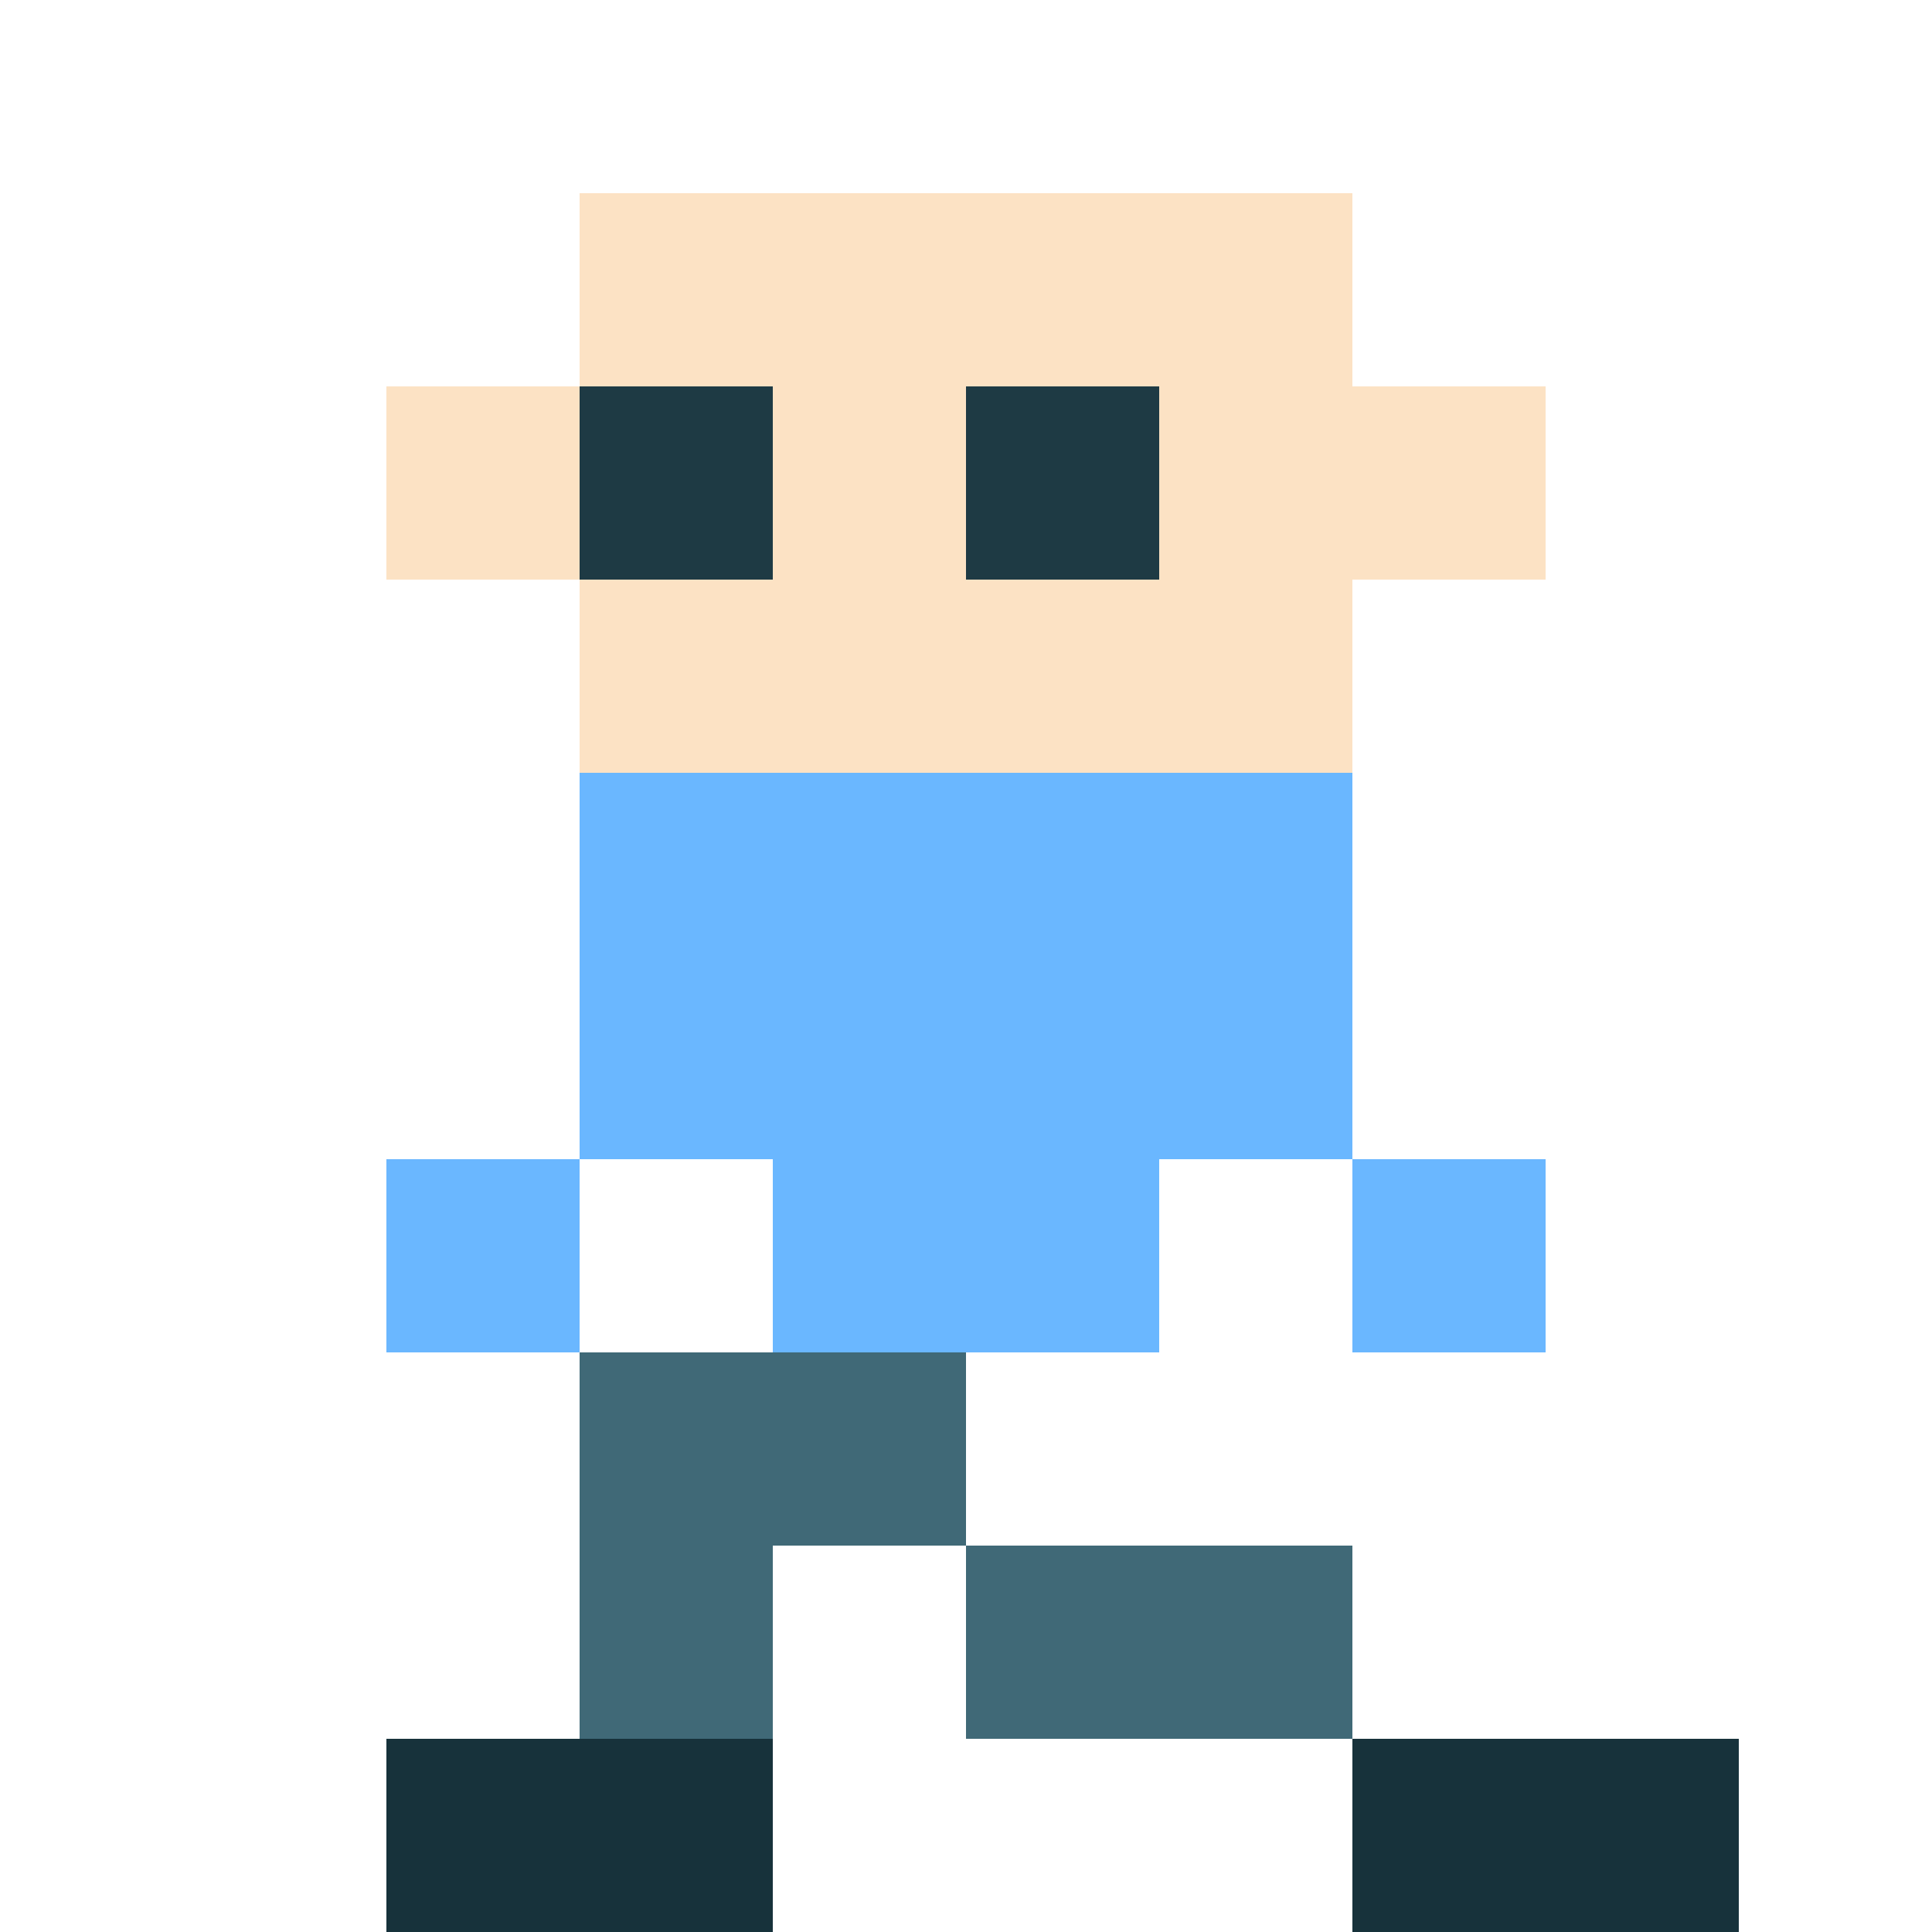
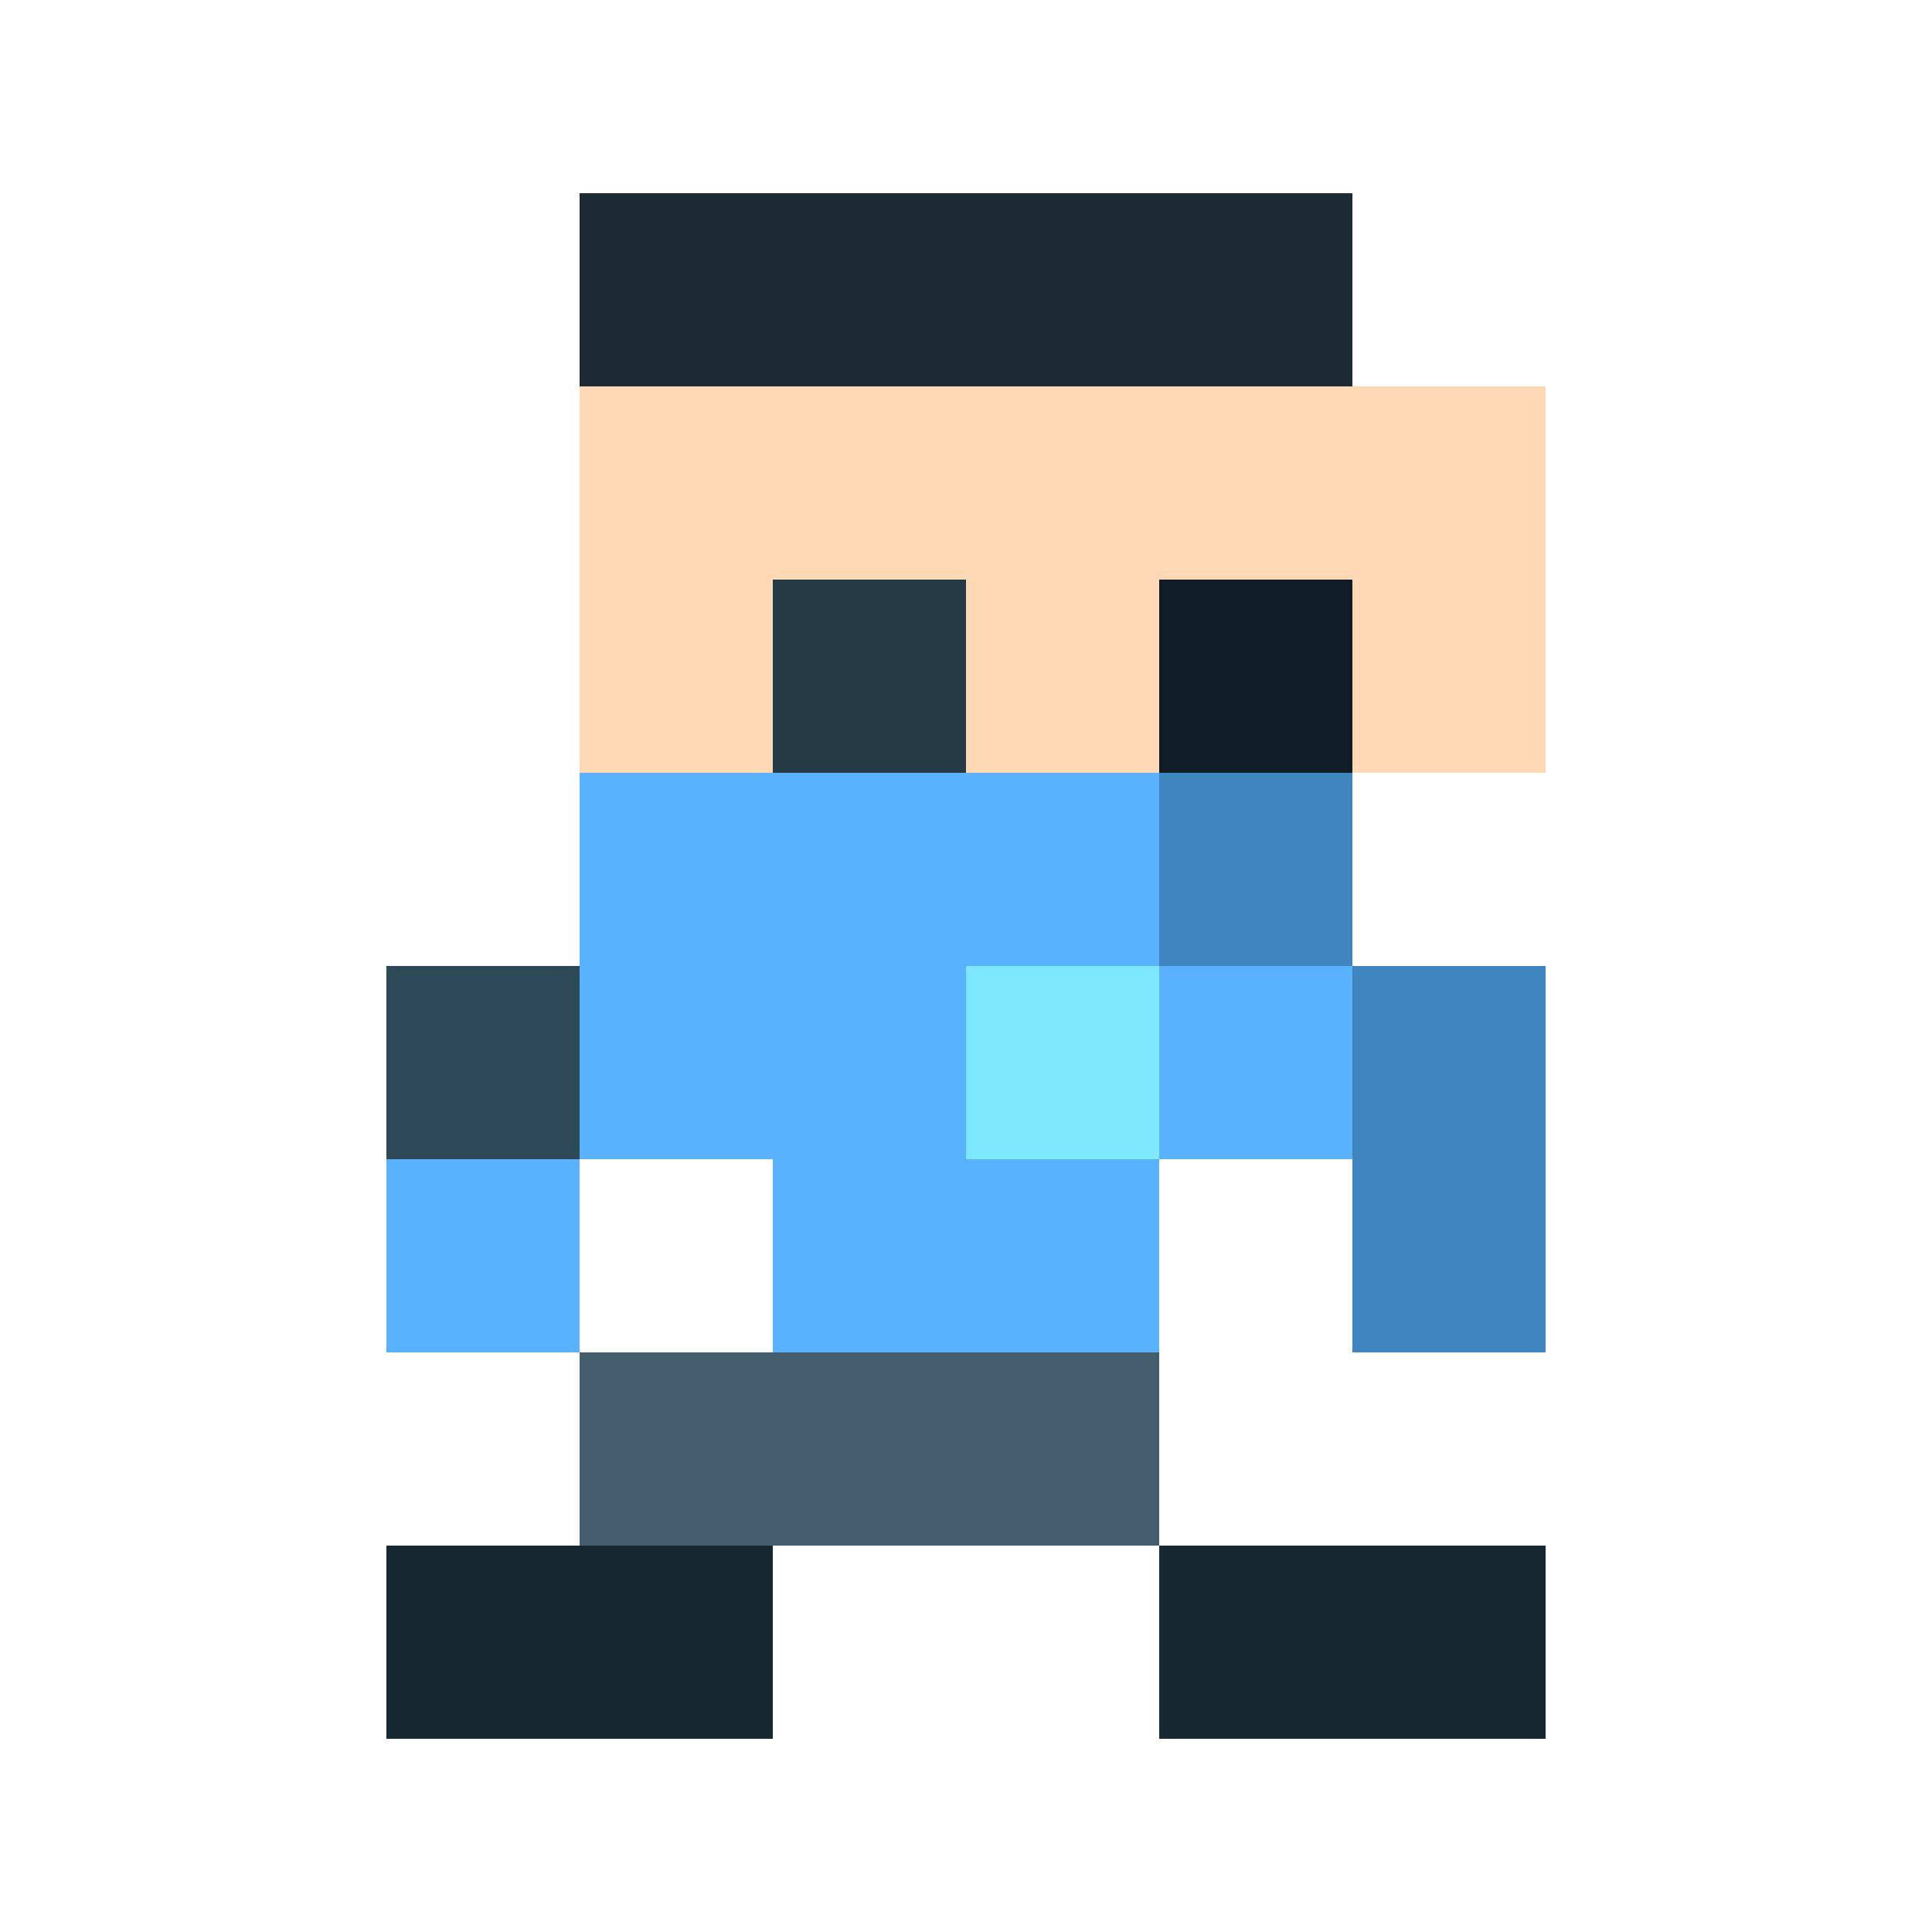
- <svg xmlns="http://www.w3.org/2000/svg" width="100%" height="100%" viewBox="0 0 40 40">
-   <rect x="12" y="4" width="4" height="4" fill="#fce2c4" />
-   <rect x="16" y="4" width="4" height="4" fill="#fce2c4" />
-   <rect x="20" y="4" width="4" height="4" fill="#fce2c4" />
-   <rect x="24" y="4" width="4" height="4" fill="#fce2c4" />
-   <rect x="8" y="8" width="4" height="4" fill="#fce2c4" />
-   <rect x="12" y="8" width="4" height="4" fill="#1e3a44" />
-   <rect x="16" y="8" width="4" height="4" fill="#fce2c4" />
-   <rect x="20" y="8" width="4" height="4" fill="#1e3a44" />
-   <rect x="24" y="8" width="4" height="4" fill="#fce2c4" />
-   <rect x="28" y="8" width="4" height="4" fill="#fce2c4" />
-   <rect x="12" y="12" width="4" height="4" fill="#fce2c4" />
-   <rect x="16" y="12" width="4" height="4" fill="#fce2c4" />
-   <rect x="20" y="12" width="4" height="4" fill="#fce2c4" />
-   <rect x="24" y="12" width="4" height="4" fill="#fce2c4" />
-   <rect x="12" y="16" width="4" height="4" fill="#6ab7ff" />
-   <rect x="16" y="16" width="4" height="4" fill="#6ab7ff" />
-   <rect x="20" y="16" width="4" height="4" fill="#6ab7ff" />
-   <rect x="24" y="16" width="4" height="4" fill="#6ab7ff" />
-   <rect x="12" y="20" width="4" height="4" fill="#6ab7ff" />
-   <rect x="16" y="20" width="4" height="4" fill="#6ab7ff" />
-   <rect x="20" y="20" width="4" height="4" fill="#6ab7ff" />
-   <rect x="24" y="20" width="4" height="4" fill="#6ab7ff" />
-   <rect x="8" y="24" width="4" height="4" fill="#6ab7ff" />
-   <rect x="16" y="24" width="4" height="4" fill="#6ab7ff" />
-   <rect x="20" y="24" width="4" height="4" fill="#6ab7ff" />
-   <rect x="28" y="24" width="4" height="4" fill="#6ab7ff" />
-   <rect x="12" y="28" width="4" height="4" fill="#406977" />
-   <rect x="16" y="28" width="4" height="4" fill="#406977" />
-   <rect x="12" y="32" width="4" height="4" fill="#406977" />
-   <rect x="20" y="32" width="4" height="4" fill="#406977" />
-   <rect x="24" y="32" width="4" height="4" fill="#406977" />
-   <rect x="8" y="36" width="4" height="4" fill="#17323b" />
-   <rect x="12" y="36" width="4" height="4" fill="#17323b" />
-   <rect x="28" y="36" width="4" height="4" fill="#17323b" />
-   <rect x="32" y="36" width="4" height="4" fill="#17323b" />
+ <svg xmlns="http://www.w3.org/2000/svg" viewBox="0 0 40 40" width="100%" height="100%" shape-rendering="crispEdges" preserveAspectRatio="xMidYMid meet">
+   <rect x="12" y="4" width="4" height="4" fill="#1b2a33" />
+   <rect x="16" y="4" width="4" height="4" fill="#1b2a33" />
+   <rect x="20" y="4" width="4" height="4" fill="#1b2a33" />
+   <rect x="24" y="4" width="4" height="4" fill="#1b2a33" />
+   <rect x="12" y="8" width="4" height="4" fill="#ffd8b5" />
+   <rect x="16" y="8" width="4" height="4" fill="#ffd8b5" />
+   <rect x="20" y="8" width="4" height="4" fill="#ffd8b5" />
+   <rect x="24" y="8" width="4" height="4" fill="#ffd8b5" />
+   <rect x="28" y="8" width="4" height="4" fill="#ffd8b5" />
+   <rect x="12" y="12" width="4" height="4" fill="#ffd8b5" />
+   <rect x="16" y="12" width="4" height="4" fill="#243945" />
+   <rect x="20" y="12" width="4" height="4" fill="#ffd8b5" />
+   <rect x="24" y="12" width="4" height="4" fill="#0f1e26" />
+   <rect x="28" y="12" width="4" height="4" fill="#ffd8b5" />
+   <rect x="12" y="16" width="4" height="4" fill="#5ab2ff" />
+   <rect x="16" y="16" width="4" height="4" fill="#5ab2ff" />
+   <rect x="20" y="16" width="4" height="4" fill="#5ab2ff" />
+   <rect x="24" y="16" width="4" height="4" fill="#3f86c1" />
+   <rect x="8" y="20" width="4" height="4" fill="#2d4856" />
+   <rect x="12" y="20" width="4" height="4" fill="#5ab2ff" />
+   <rect x="16" y="20" width="4" height="4" fill="#5ab2ff" />
+   <rect x="20" y="20" width="4" height="4" fill="#7de8ff" />
+   <rect x="24" y="20" width="4" height="4" fill="#5ab2ff" />
+   <rect x="28" y="20" width="4" height="4" fill="#3f86c1" />
+   <rect x="8" y="24" width="4" height="4" fill="#5ab2ff" />
+   <rect x="16" y="24" width="4" height="4" fill="#5ab2ff" />
+   <rect x="20" y="24" width="4" height="4" fill="#5ab2ff" />
+   <rect x="28" y="24" width="4" height="4" fill="#3f86c1" />
+   <rect x="12" y="28" width="4" height="4" fill="#445d6c" />
+   <rect x="16" y="28" width="4" height="4" fill="#445d6c" />
+   <rect x="20" y="28" width="4" height="4" fill="#445d6c" />
+   <rect x="8" y="32" width="4" height="4" fill="#162933" />
+   <rect x="12" y="32" width="4" height="4" fill="#162933" />
+   <rect x="24" y="32" width="4" height="4" fill="#162933" />
+   <rect x="28" y="32" width="4" height="4" fill="#162933" />
</svg>
